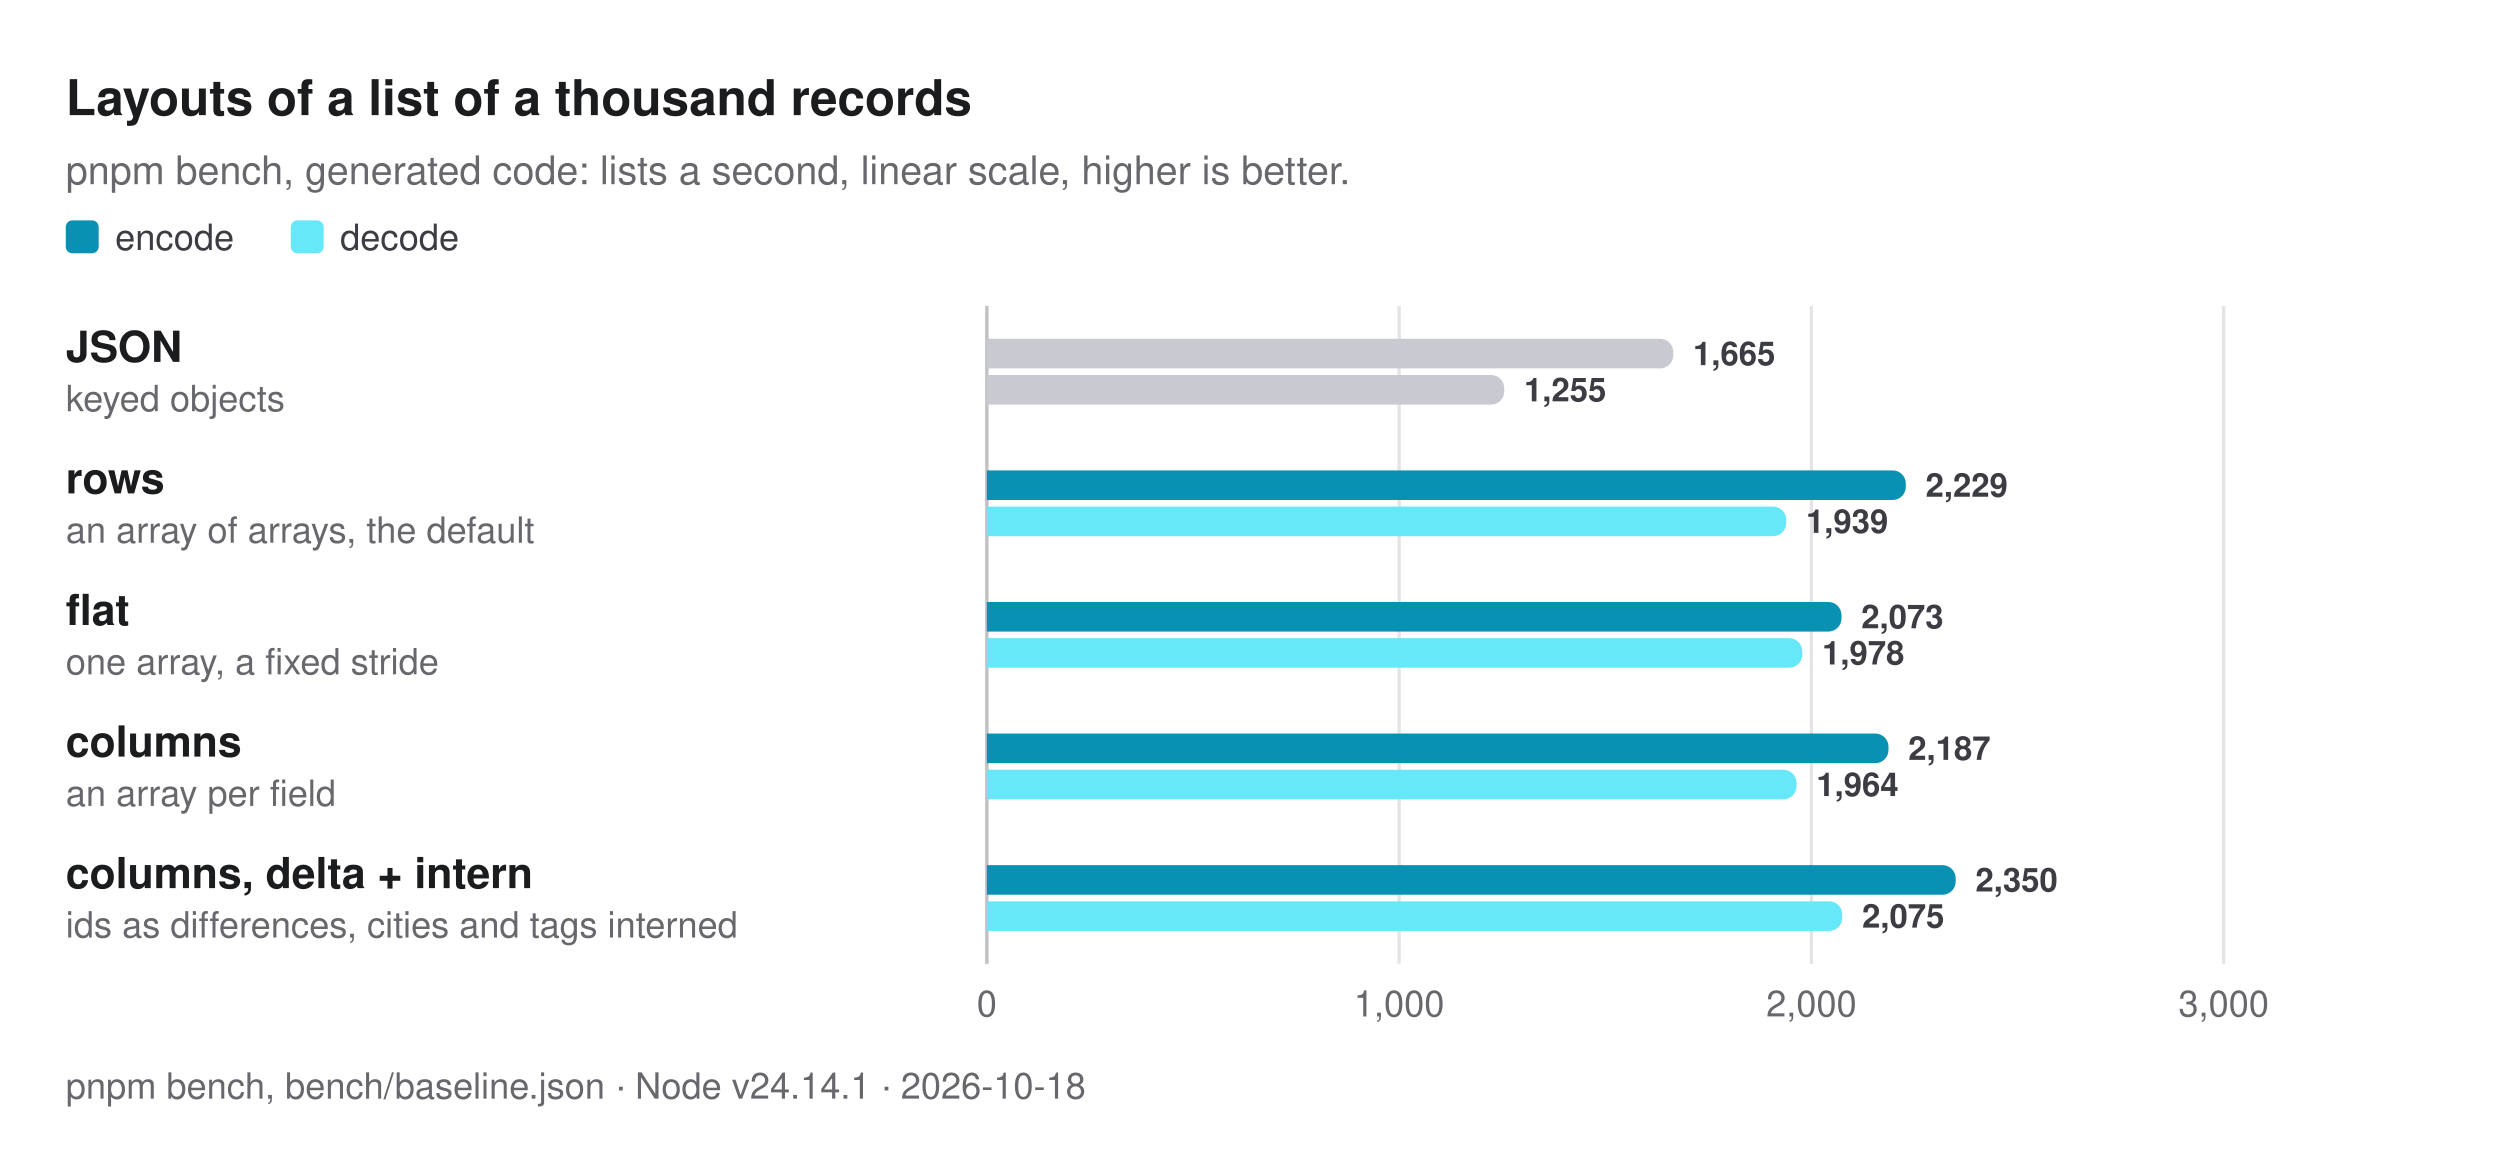
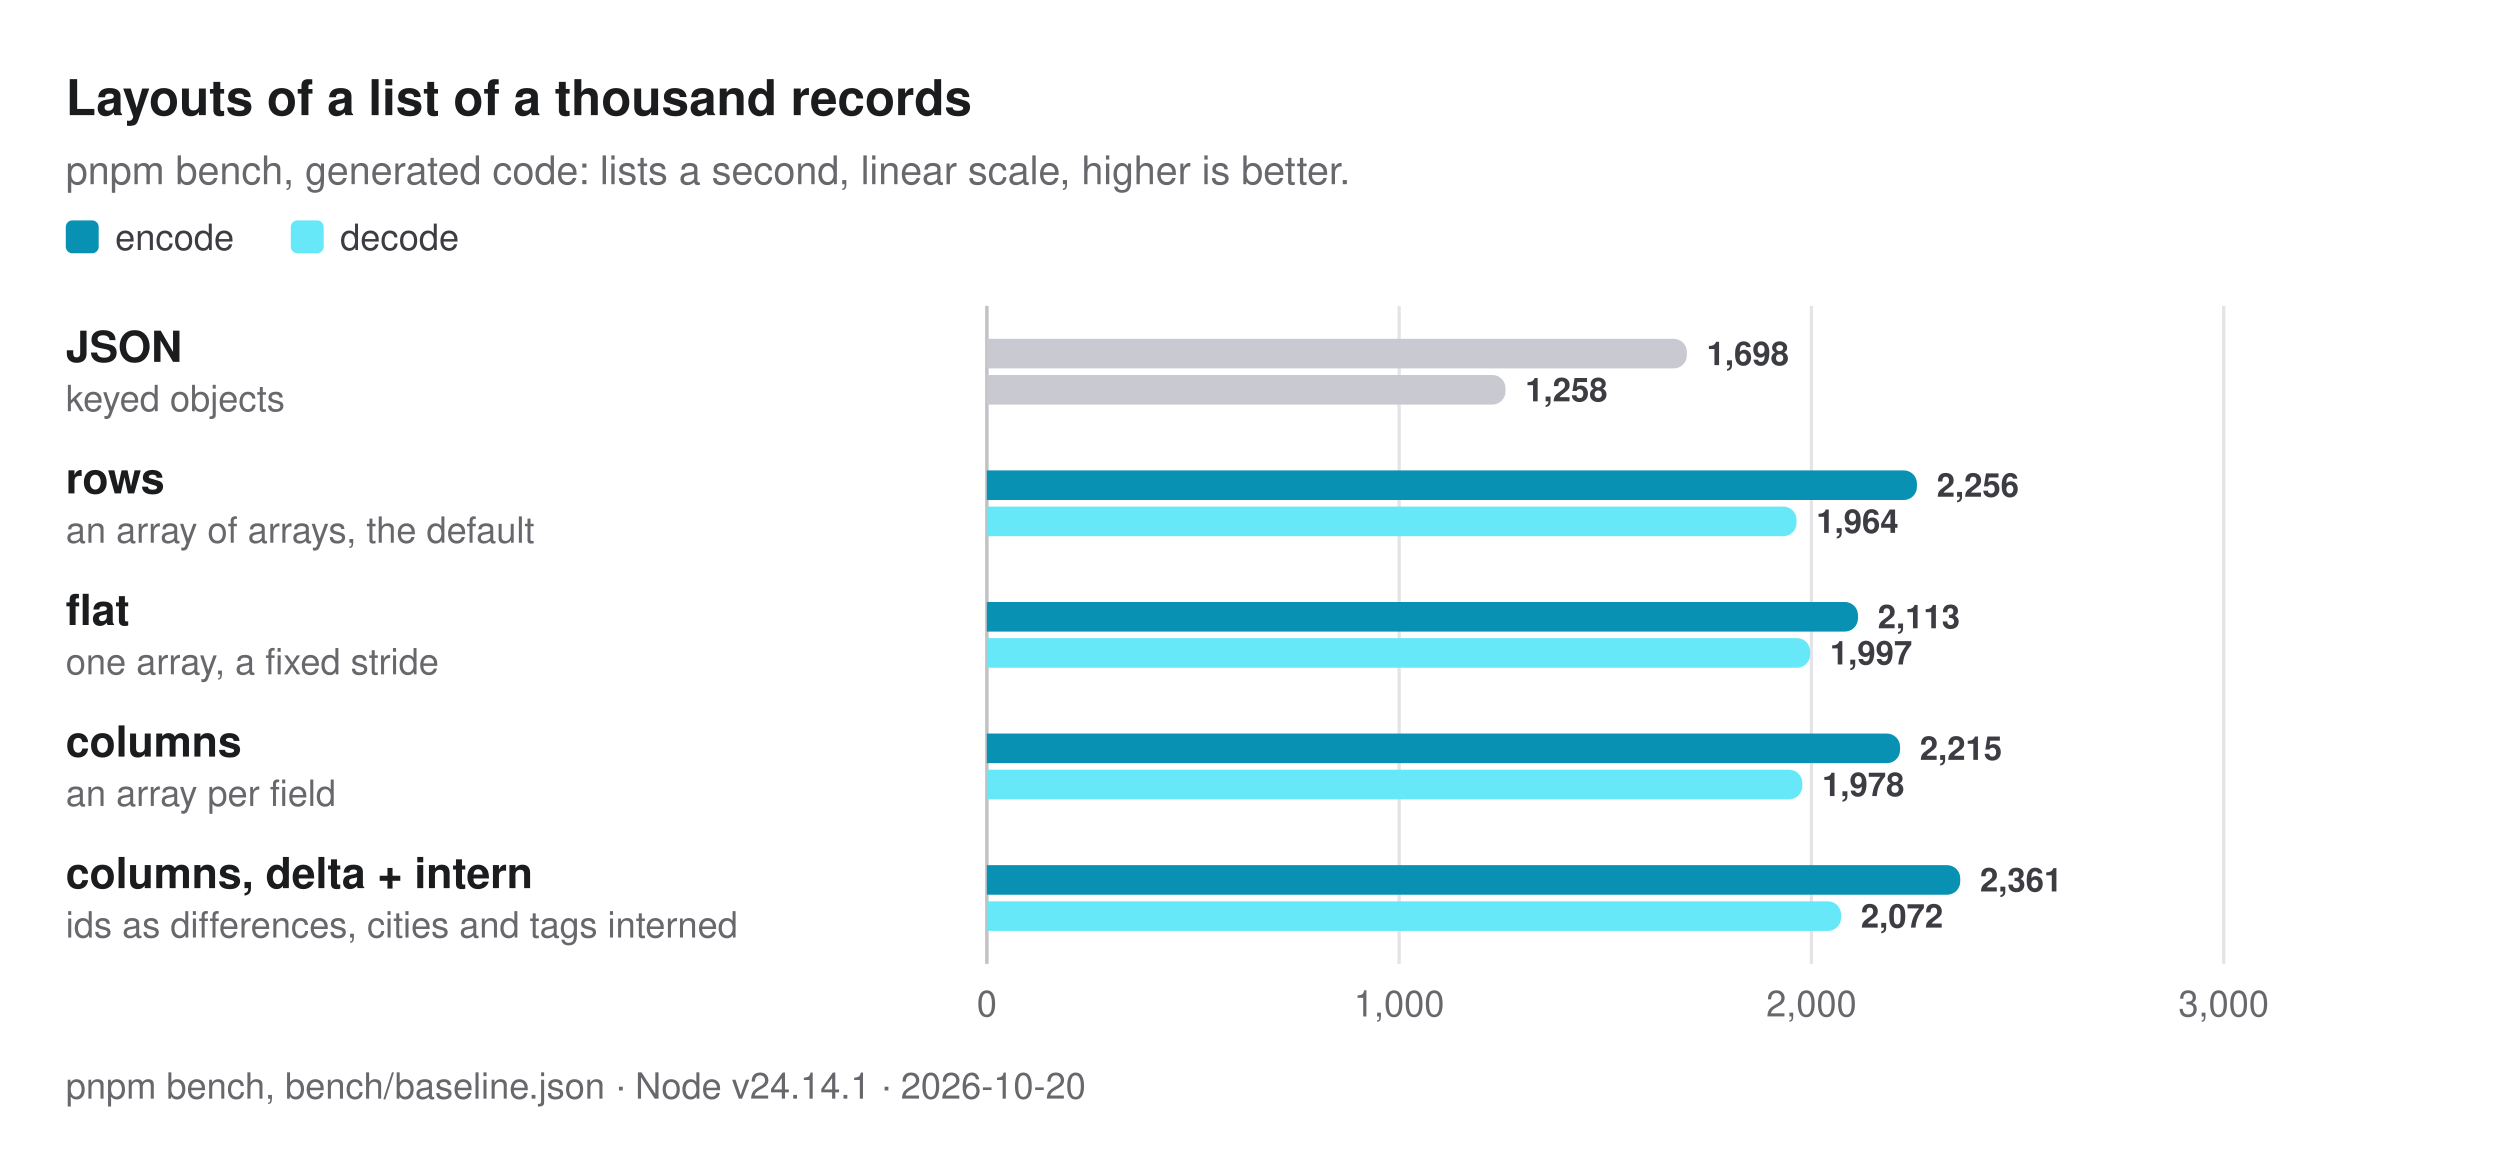
<svg xmlns="http://www.w3.org/2000/svg" width="760" height="353" viewBox="0 0 760 353" role="img" aria-label="Layouts of a list of a thousand records. pnpm bench, generated code: lists a second, linear scale, higher is better.">
  <style>
  text { font-family: -apple-system, BlinkMacSystemFont, "Segoe UI", Helvetica, Arial, sans-serif; }
  .title { font-size: 15px; font-weight: 700; fill: #1b1c1e; }
  .subtitle, .caption { font-size: 12px; fill: #67676c; }
  .caption { font-size: 11px; }
  .group { font-size: 11px; font-weight: 600; letter-spacing: 0.06em; fill: #67676c; }
  .label { font-size: 13px; font-weight: 600; fill: #1b1c1e; }
  .label.primary, .label.secondary { font-weight: 700; }
  .sublabel { font-size: 11px; fill: #67676c; }
  .value { font-size: 12px; font-weight: 600; fill: #3c3c43; font-variant-numeric: tabular-nums; }
  .value.small { font-size: 10px; }
  .legend { font-size: 11px; fill: #3c3c43; }
  .tick { font-size: 11px; fill: #67676c; font-variant-numeric: tabular-nums; }
  .grid { stroke: #e4e4e7; stroke-width: 1; }
  .axis { stroke: #c2c2c4; stroke-width: 1; }
  .ref { stroke: #67676c; stroke-width: 1; stroke-dasharray: 3 3; }
  .bar { fill: #c9cad1; }
  .bar.primary { fill: #0891b2; }
  .bar.secondary { fill: #67e8f9; }
  @media (prefers-color-scheme: dark) {
    .title, .label { fill: #dfdfd6; }
    .subtitle, .caption, .group, .sublabel, .tick { fill: #98989f; }
    .value, .legend { fill: #c2c2c4; }
    .grid { stroke: #2e2e32; }
    .axis { stroke: #48484c; }
    .ref { stroke: #98989f; }
    .bar { fill: #4a4b53; }
    .bar.primary { fill: #22d3ee; }
    .bar.secondary { fill: #0e7490; }
  }
</style>
  <text class="title" x="20" y="35">Layouts of a list of a thousand records</text>
  <text class="subtitle" x="20" y="56">pnpm bench, generated code: lists a second, linear scale, higher is better.</text>
  <rect class="bar primary" x="20" y="67" width="10" height="10" rx="2" />
  <text class="legend" x="35" y="76">encode</text>
  <rect class="bar secondary" x="88.4" y="67" width="10" height="10" rx="2" />
  <text class="legend" x="103.4" y="76">decode</text>
  <line class="grid" x1="300" y1="93" x2="300" y2="293" />
  <text class="tick" x="300" y="309" text-anchor="middle">0</text>
  <line class="grid" x1="425.333" y1="93" x2="425.333" y2="293" />
  <text class="tick" x="425.333" y="309" text-anchor="middle">1,000</text>
  <line class="grid" x1="550.667" y1="93" x2="550.667" y2="293" />
  <text class="tick" x="550.667" y="309" text-anchor="middle">2,000</text>
  <line class="grid" x1="676" y1="93" x2="676" y2="293" />
  <text class="tick" x="676" y="309" text-anchor="middle">3,000</text>
  <line class="axis" x1="300" y1="93" x2="300" y2="293" />
  <g>
    <text class="label" x="20" y="110">JSON</text>
    <text class="sublabel" x="20" y="125">keyed objects</text>
-     <path class="bar" d="M300,103H504.68A4,4 0 0 1 508.68,107V108A4,4 0 0 1 504.68,112H300Z" />
-     <text class="value small" x="514.68" y="111">1,665</text>
-     <path class="bar" d="M300,114H453.293A4,4 0 0 1 457.293,118V119A4,4 0 0 1 453.293,123H300Z" />
-     <text class="value small" x="463.293" y="122">1,255</text>
+     <path class="bar" d="M300,103H508.816A4,4 0 0 1 512.816,107V108A4,4 0 0 1 508.816,112H300Z" />
+     <text class="value small" x="518.816" y="111">1,698</text>
+     <path class="bar" d="M300,114H453.669A4,4 0 0 1 457.669,118V119A4,4 0 0 1 453.669,123H300Z" />
+     <text class="value small" x="463.669" y="122">1,258</text>
  </g>
  <g>
    <text class="label primary" x="20" y="150">rows</text>
    <text class="sublabel" x="20" y="165">an array of arrays, the default</text>
-     <path class="bar primary" d="M300,143H575.368A4,4 0 0 1 579.368,147V148A4,4 0 0 1 575.368,152H300Z" />
-     <text class="value small" x="585.368" y="151">2,229</text>
-     <path class="bar secondary" d="M300,154H539.021A4,4 0 0 1 543.021,158V159A4,4 0 0 1 539.021,163H300Z" />
-     <text class="value small" x="549.021" y="162">1,939</text>
+     <path class="bar primary" d="M300,143H578.752A4,4 0 0 1 582.752,147V148A4,4 0 0 1 578.752,152H300Z" />
+     <text class="value small" x="588.752" y="151">2,256</text>
+     <path class="bar secondary" d="M300,154H542.155A4,4 0 0 1 546.155,158V159A4,4 0 0 1 542.155,163H300Z" />
+     <text class="value small" x="552.155" y="162">1,964</text>
  </g>
  <g>
    <text class="label primary" x="20" y="190">flat</text>
    <text class="sublabel" x="20" y="205">one array, a fixed stride</text>
-     <path class="bar primary" d="M300,183H555.816A4,4 0 0 1 559.816,187V188A4,4 0 0 1 555.816,192H300Z" />
-     <text class="value small" x="565.816" y="191">2,073</text>
-     <path class="bar secondary" d="M300,194H543.909A4,4 0 0 1 547.909,198V199A4,4 0 0 1 543.909,203H300Z" />
-     <text class="value small" x="553.909" y="202">1,978</text>
+     <path class="bar primary" d="M300,183H560.829A4,4 0 0 1 564.829,187V188A4,4 0 0 1 560.829,192H300Z" />
+     <text class="value small" x="570.829" y="191">2,113</text>
+     <path class="bar secondary" d="M300,194H546.291A4,4 0 0 1 550.291,198V199A4,4 0 0 1 546.291,203H300Z" />
+     <text class="value small" x="556.291" y="202">1,997</text>
  </g>
  <g>
    <text class="label primary" x="20" y="230">columns</text>
    <text class="sublabel" x="20" y="245">an array per field</text>
-     <path class="bar primary" d="M300,223H570.104A4,4 0 0 1 574.104,227V228A4,4 0 0 1 570.104,232H300Z" />
-     <text class="value small" x="580.104" y="231">2,187</text>
-     <path class="bar secondary" d="M300,234H542.155A4,4 0 0 1 546.155,238V239A4,4 0 0 1 542.155,243H300Z" />
-     <text class="value small" x="552.155" y="242">1,964</text>
+     <path class="bar primary" d="M300,223H573.613A4,4 0 0 1 577.613,227V228A4,4 0 0 1 573.613,232H300Z" />
+     <text class="value small" x="583.613" y="231">2,215</text>
+     <path class="bar secondary" d="M300,234H543.909A4,4 0 0 1 547.909,238V239A4,4 0 0 1 543.909,243H300Z" />
+     <text class="value small" x="553.909" y="242">1,978</text>
  </g>
  <g>
    <text class="label primary" x="20" y="270">columns, delta + intern</text>
    <text class="sublabel" x="20" y="285">ids as differences, cities and tags interned</text>
-     <path class="bar primary" d="M300,263H590.533A4,4 0 0 1 594.533,267V268A4,4 0 0 1 590.533,272H300Z" />
-     <text class="value small" x="600.533" y="271">2,350</text>
-     <path class="bar secondary" d="M300,274H556.067A4,4 0 0 1 560.067,278V279A4,4 0 0 1 556.067,283H300Z" />
-     <text class="value small" x="566.067" y="282">2,075</text>
+     <path class="bar primary" d="M300,263H591.912A4,4 0 0 1 595.912,267V268A4,4 0 0 1 591.912,272H300Z" />
+     <text class="value small" x="601.912" y="271">2,361</text>
+     <path class="bar secondary" d="M300,274H555.691A4,4 0 0 1 559.691,278V279A4,4 0 0 1 555.691,283H300Z" />
+     <text class="value small" x="565.691" y="282">2,072</text>
  </g>
-   <text class="caption" x="20" y="334">pnpm bench, bench/baseline.json · Node v24.14.1 · 2026-10-18</text>
+   <text class="caption" x="20" y="334">pnpm bench, bench/baseline.json · Node v24.14.1 · 2026-10-20</text>
</svg>
